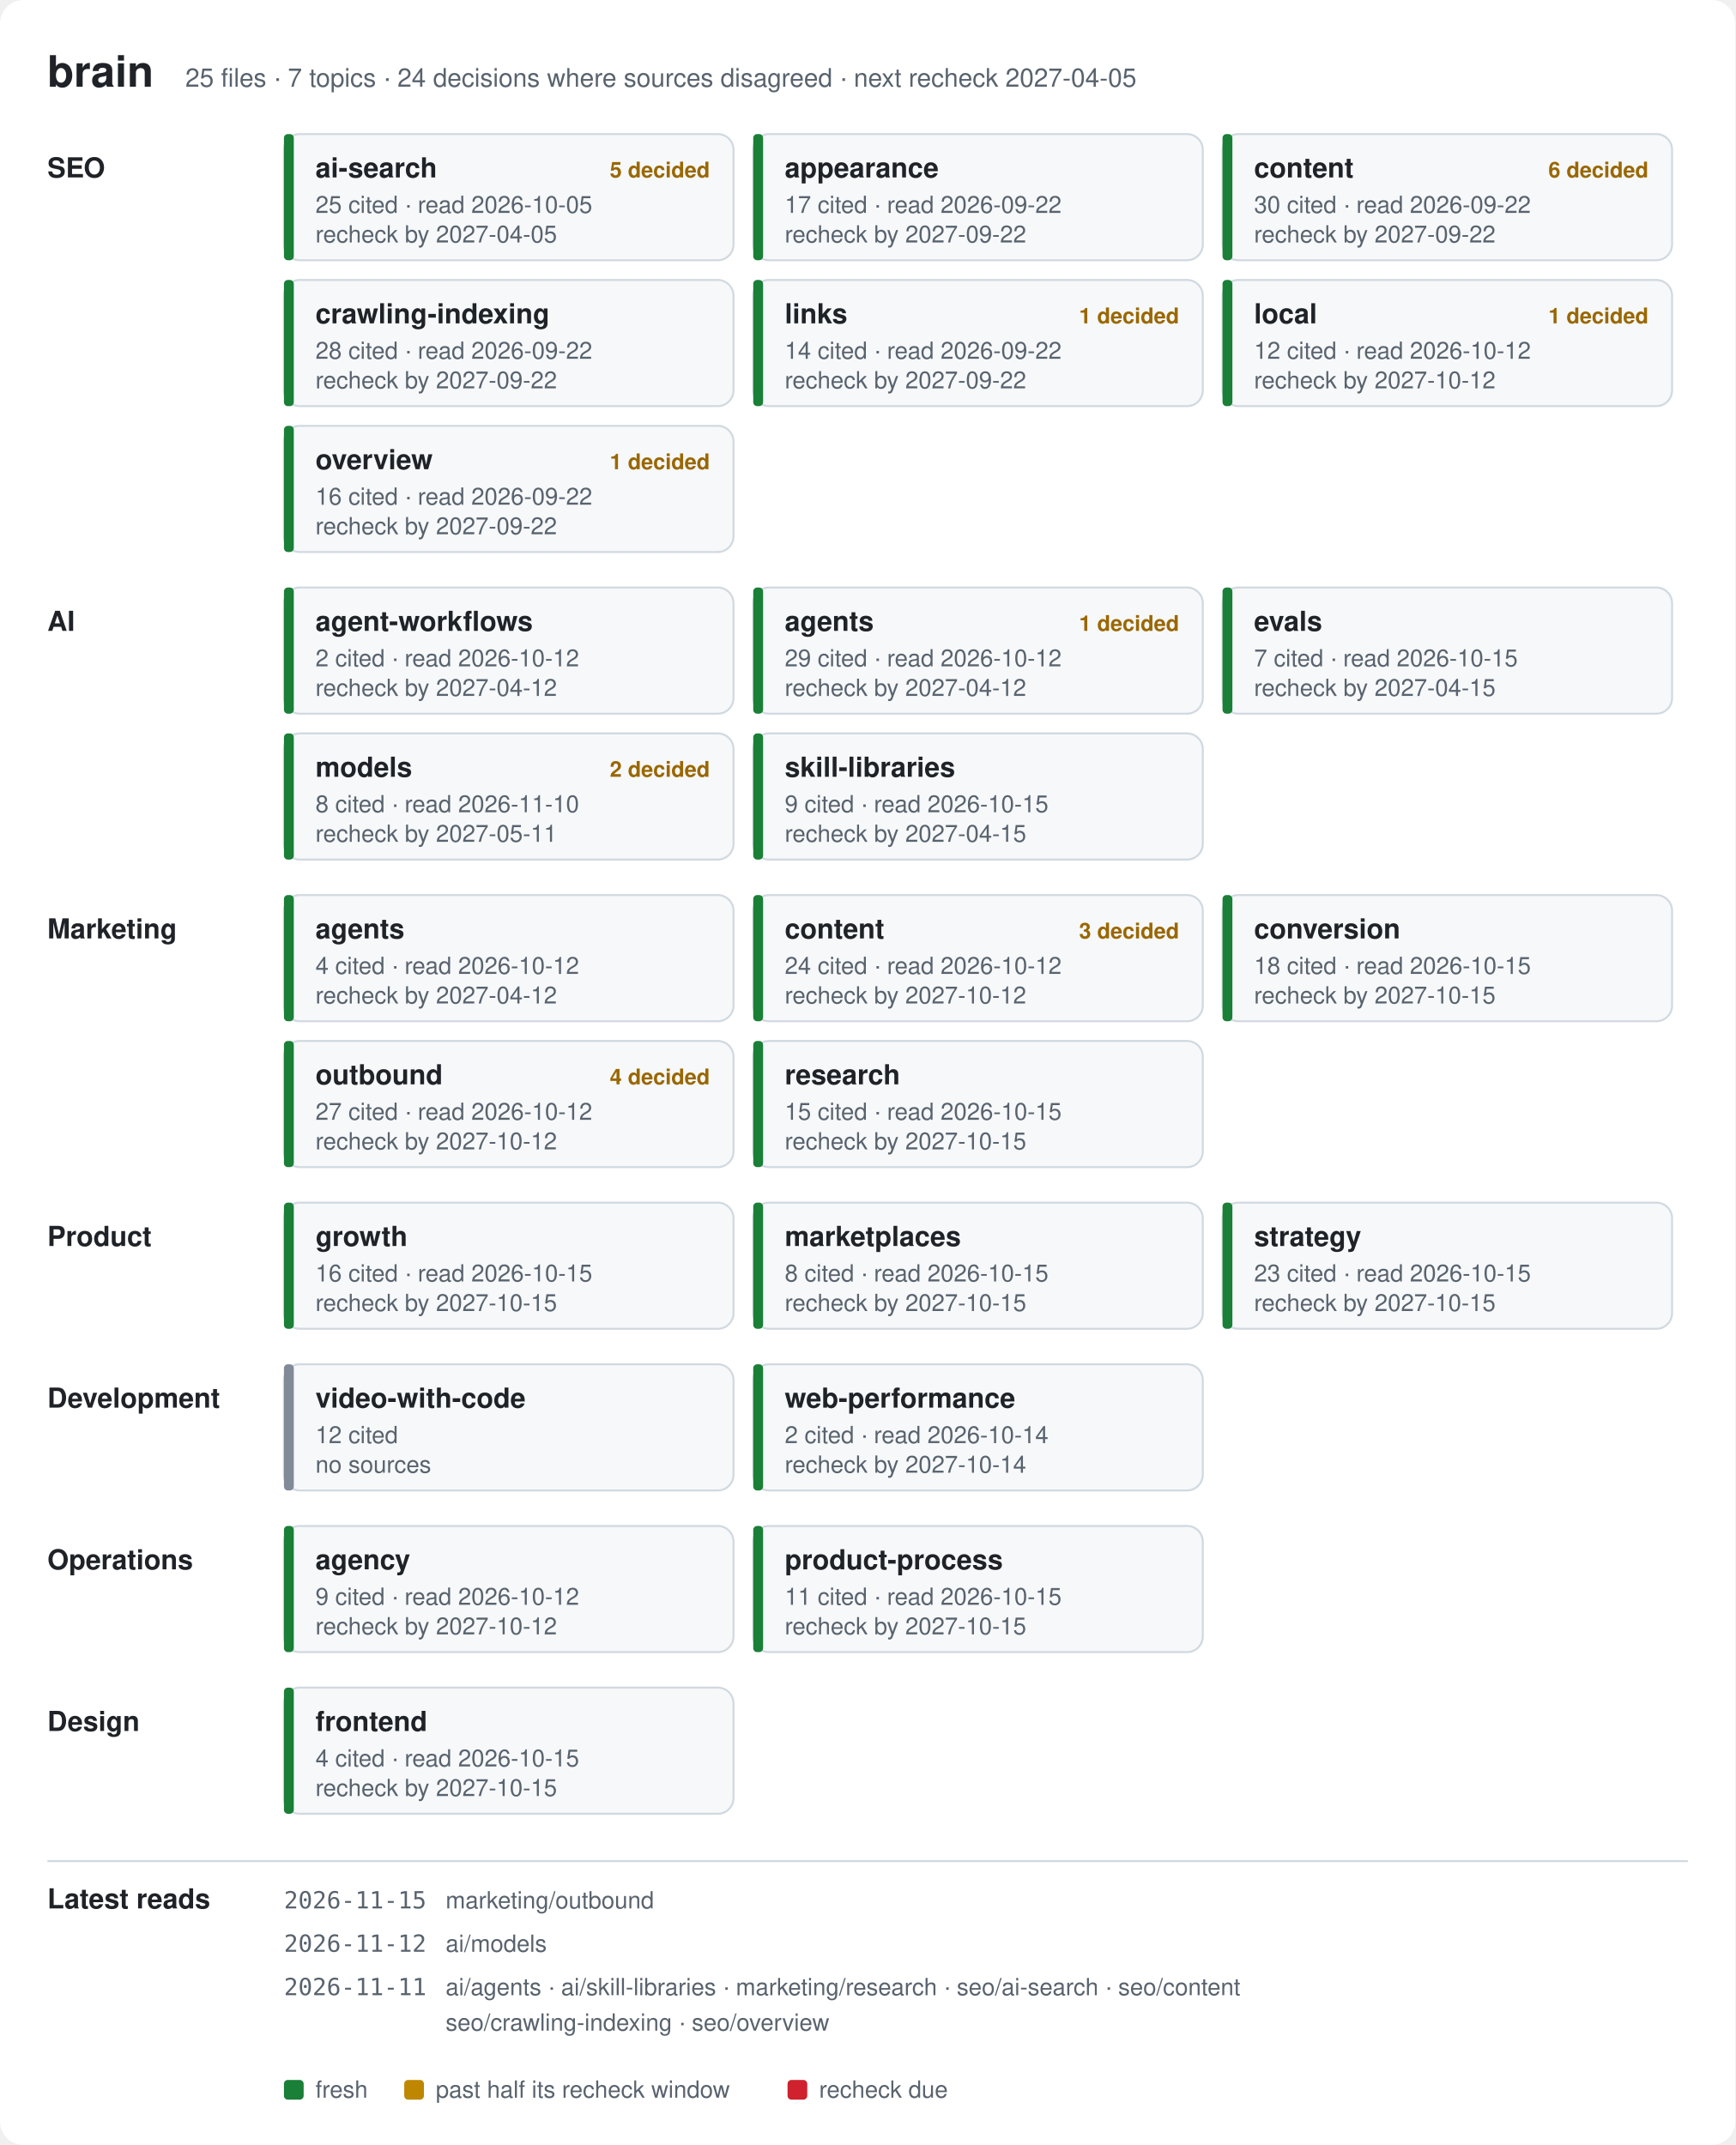
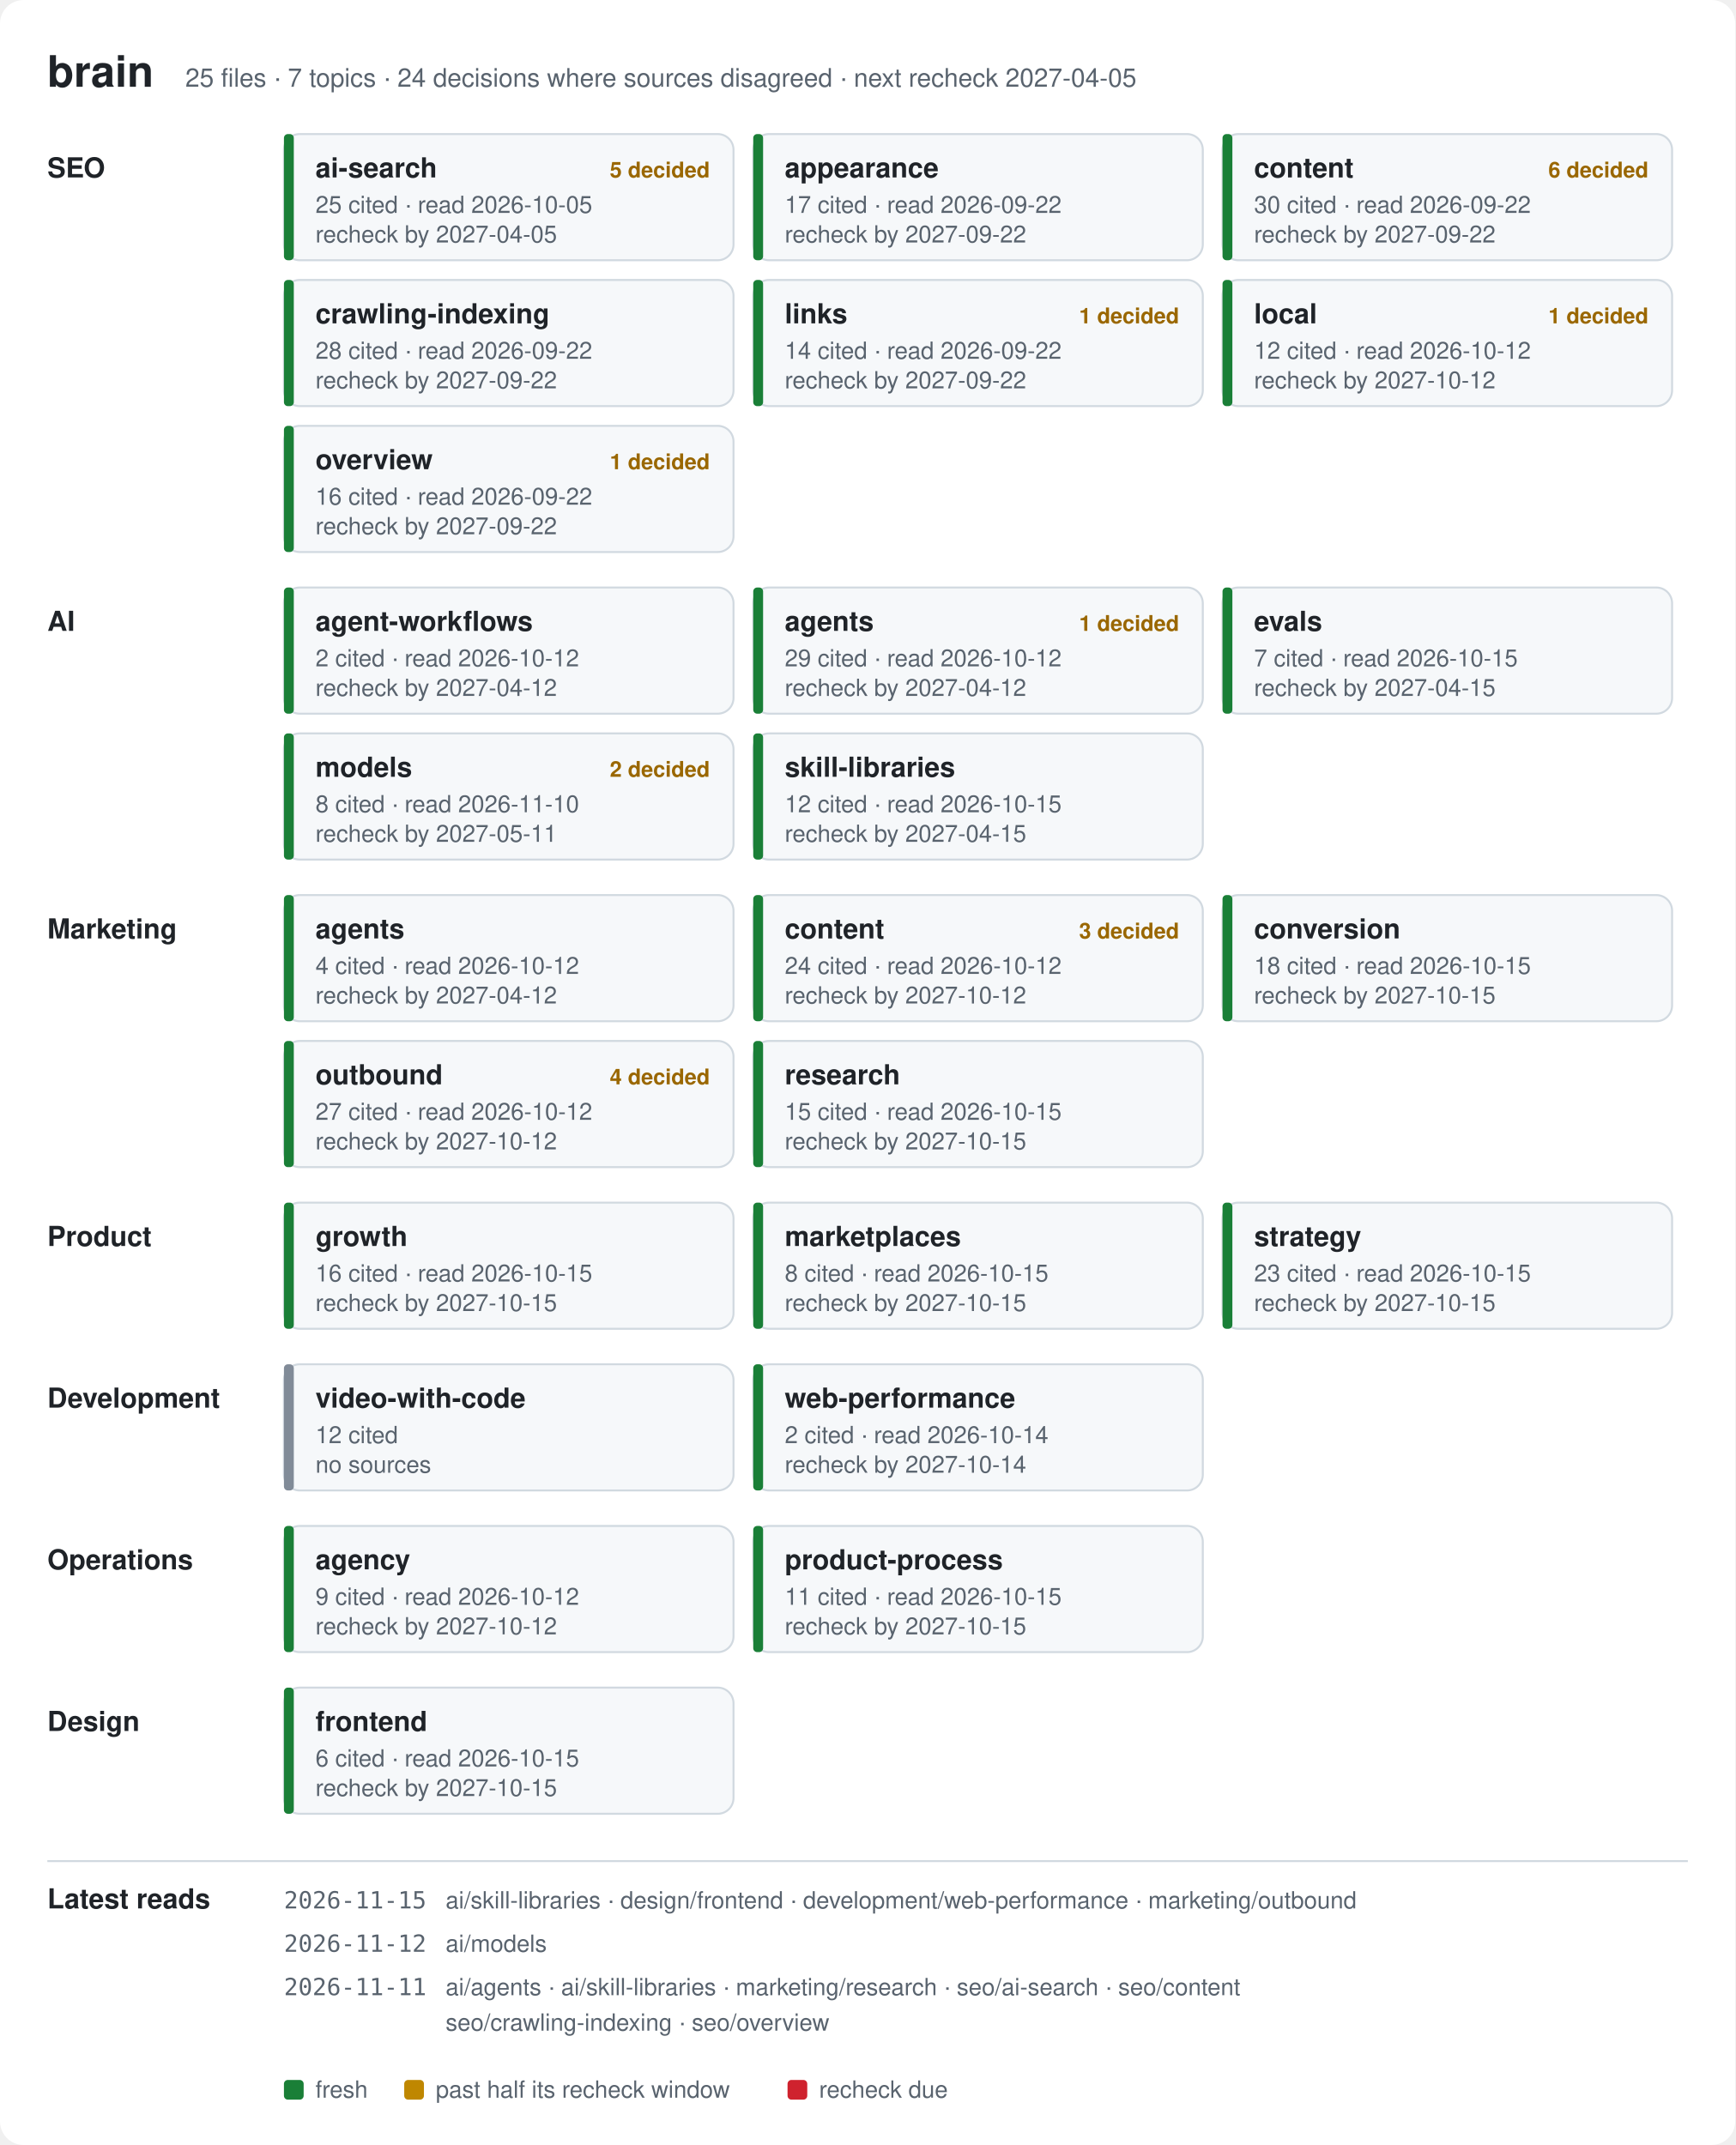
<svg xmlns="http://www.w3.org/2000/svg" width="880" height="1088" viewBox="0 0 880 1088" role="img" aria-label="Brain map: 25 files · 7 topics · 24 decisions where sources disagreed · next recheck 2027-04-05">
  <style>
    text { font-family: -apple-system, BlinkMacSystemFont, 'Segoe UI', Helvetica, Arial, sans-serif; fill: #1f2328; }
    .h1 { font-size: 22px; font-weight: 700; }
    .topic { font-size: 14px; font-weight: 600; }
    .name { font-size: 14px; font-weight: 600; }
    .small { font-size: 12px; fill: #59636e; }
    .muted { font-size: 13px; fill: #59636e; }
    .mono { font-family: ui-monospace, SFMono-Regular, Menlo, monospace; }
    .badge { font-size: 11px; font-weight: 600; fill: #9a6700; }
    .bg { fill: #ffffff; }
    .card { fill: #f6f8fa; stroke: #d1d9e0; }
    .rule { stroke: #d1d9e0; }
    .s-fresh { fill: #1a7f37; } .s-soon { fill: #bf8700; } .s-due { fill: #cf222e; } .s-none { fill: #818b98; }
    .t-soon { fill: #9a6700; } .t-due { fill: #cf222e; font-weight: 600; }
    a:hover .card { stroke: #0969da; }
    @media (prefers-color-scheme: dark) {
      text { fill: #f0f6fc; }
      .small, .muted { fill: #9198a1; }
      .badge, .t-soon { fill: #d29922; }
      .t-due { fill: #f85149; }
      .bg { fill: #0d1117; }
      .card { fill: #151b23; stroke: #3d444d; }
      .rule { stroke: #3d444d; }
      .s-fresh { fill: #3fb950; } .s-soon { fill: #d29922; } .s-due { fill: #f85149; }
      a:hover .card { stroke: #4493f8; }
    }
</style>
  <rect width="880" height="1088" rx="12" class="bg" />
  <text x="24" y="44" class="h1">brain</text>
  <text x="94" y="44" class="muted">25 files · 7 topics · 24 decisions where sources disagreed · next recheck 2027-04-05</text>
  <text x="24" y="90" class="topic">SEO</text>
  <a href="seo/ai-search.md">
    <g>
      <rect x="144" y="68" width="228" height="64" rx="8" class="card" />
      <rect x="144" y="68" width="5" height="64" rx="2" class="s-fresh" />
      <text x="160" y="90" class="name">ai-search</text>
      <text x="360" y="90" class="badge" text-anchor="end">5 decided</text>
      <text x="160" y="108" class="small">25 cited · read 2026-10-05</text>
      <text x="160" y="123" class="small t-fresh">recheck by 2027-04-05</text>
    </g>
  </a>
  <a href="seo/appearance.md">
    <g>
      <rect x="382" y="68" width="228" height="64" rx="8" class="card" />
      <rect x="382" y="68" width="5" height="64" rx="2" class="s-fresh" />
      <text x="398" y="90" class="name">appearance</text>
      <text x="398" y="108" class="small">17 cited · read 2026-09-22</text>
      <text x="398" y="123" class="small t-fresh">recheck by 2027-09-22</text>
    </g>
  </a>
  <a href="seo/content.md">
    <g>
      <rect x="620" y="68" width="228" height="64" rx="8" class="card" />
      <rect x="620" y="68" width="5" height="64" rx="2" class="s-fresh" />
      <text x="636" y="90" class="name">content</text>
      <text x="836" y="90" class="badge" text-anchor="end">6 decided</text>
      <text x="636" y="108" class="small">30 cited · read 2026-09-22</text>
      <text x="636" y="123" class="small t-fresh">recheck by 2027-09-22</text>
    </g>
  </a>
  <a href="seo/crawling-indexing.md">
    <g>
      <rect x="144" y="142" width="228" height="64" rx="8" class="card" />
      <rect x="144" y="142" width="5" height="64" rx="2" class="s-fresh" />
      <text x="160" y="164" class="name">crawling-indexing</text>
      <text x="160" y="182" class="small">28 cited · read 2026-09-22</text>
      <text x="160" y="197" class="small t-fresh">recheck by 2027-09-22</text>
    </g>
  </a>
  <a href="seo/links.md">
    <g>
      <rect x="382" y="142" width="228" height="64" rx="8" class="card" />
      <rect x="382" y="142" width="5" height="64" rx="2" class="s-fresh" />
      <text x="398" y="164" class="name">links</text>
      <text x="598" y="164" class="badge" text-anchor="end">1 decided</text>
      <text x="398" y="182" class="small">14 cited · read 2026-09-22</text>
      <text x="398" y="197" class="small t-fresh">recheck by 2027-09-22</text>
    </g>
  </a>
  <a href="seo/local.md">
    <g>
      <rect x="620" y="142" width="228" height="64" rx="8" class="card" />
      <rect x="620" y="142" width="5" height="64" rx="2" class="s-fresh" />
      <text x="636" y="164" class="name">local</text>
      <text x="836" y="164" class="badge" text-anchor="end">1 decided</text>
      <text x="636" y="182" class="small">12 cited · read 2026-10-12</text>
      <text x="636" y="197" class="small t-fresh">recheck by 2027-10-12</text>
    </g>
  </a>
  <a href="seo/overview.md">
    <g>
      <rect x="144" y="216" width="228" height="64" rx="8" class="card" />
      <rect x="144" y="216" width="5" height="64" rx="2" class="s-fresh" />
      <text x="160" y="238" class="name">overview</text>
      <text x="360" y="238" class="badge" text-anchor="end">1 decided</text>
      <text x="160" y="256" class="small">16 cited · read 2026-09-22</text>
      <text x="160" y="271" class="small t-fresh">recheck by 2027-09-22</text>
    </g>
  </a>
  <text x="24" y="320" class="topic">AI</text>
  <a href="ai/agent-workflows.md">
    <g>
      <rect x="144" y="298" width="228" height="64" rx="8" class="card" />
      <rect x="144" y="298" width="5" height="64" rx="2" class="s-fresh" />
      <text x="160" y="320" class="name">agent-workflows</text>
      <text x="160" y="338" class="small">2 cited · read 2026-10-12</text>
      <text x="160" y="353" class="small t-fresh">recheck by 2027-04-12</text>
    </g>
  </a>
  <a href="ai/agents.md">
    <g>
      <rect x="382" y="298" width="228" height="64" rx="8" class="card" />
      <rect x="382" y="298" width="5" height="64" rx="2" class="s-fresh" />
      <text x="398" y="320" class="name">agents</text>
      <text x="598" y="320" class="badge" text-anchor="end">1 decided</text>
      <text x="398" y="338" class="small">29 cited · read 2026-10-12</text>
      <text x="398" y="353" class="small t-fresh">recheck by 2027-04-12</text>
    </g>
  </a>
  <a href="ai/evals.md">
    <g>
      <rect x="620" y="298" width="228" height="64" rx="8" class="card" />
      <rect x="620" y="298" width="5" height="64" rx="2" class="s-fresh" />
      <text x="636" y="320" class="name">evals</text>
      <text x="636" y="338" class="small">7 cited · read 2026-10-15</text>
      <text x="636" y="353" class="small t-fresh">recheck by 2027-04-15</text>
    </g>
  </a>
  <a href="ai/models.md">
    <g>
      <rect x="144" y="372" width="228" height="64" rx="8" class="card" />
      <rect x="144" y="372" width="5" height="64" rx="2" class="s-fresh" />
      <text x="160" y="394" class="name">models</text>
      <text x="360" y="394" class="badge" text-anchor="end">2 decided</text>
      <text x="160" y="412" class="small">8 cited · read 2026-11-10</text>
      <text x="160" y="427" class="small t-fresh">recheck by 2027-05-11</text>
    </g>
  </a>
  <a href="ai/skill-libraries.md">
    <g>
      <rect x="382" y="372" width="228" height="64" rx="8" class="card" />
      <rect x="382" y="372" width="5" height="64" rx="2" class="s-fresh" />
      <text x="398" y="394" class="name">skill-libraries</text>
-       <text x="398" y="412" class="small">9 cited · read 2026-10-15</text>
+       <text x="398" y="412" class="small">12 cited · read 2026-10-15</text>
      <text x="398" y="427" class="small t-fresh">recheck by 2027-04-15</text>
    </g>
  </a>
  <text x="24" y="476" class="topic">Marketing</text>
  <a href="marketing/agents.md">
    <g>
      <rect x="144" y="454" width="228" height="64" rx="8" class="card" />
      <rect x="144" y="454" width="5" height="64" rx="2" class="s-fresh" />
      <text x="160" y="476" class="name">agents</text>
      <text x="160" y="494" class="small">4 cited · read 2026-10-12</text>
      <text x="160" y="509" class="small t-fresh">recheck by 2027-04-12</text>
    </g>
  </a>
  <a href="marketing/content.md">
    <g>
      <rect x="382" y="454" width="228" height="64" rx="8" class="card" />
      <rect x="382" y="454" width="5" height="64" rx="2" class="s-fresh" />
      <text x="398" y="476" class="name">content</text>
      <text x="598" y="476" class="badge" text-anchor="end">3 decided</text>
      <text x="398" y="494" class="small">24 cited · read 2026-10-12</text>
      <text x="398" y="509" class="small t-fresh">recheck by 2027-10-12</text>
    </g>
  </a>
  <a href="marketing/conversion.md">
    <g>
      <rect x="620" y="454" width="228" height="64" rx="8" class="card" />
      <rect x="620" y="454" width="5" height="64" rx="2" class="s-fresh" />
      <text x="636" y="476" class="name">conversion</text>
      <text x="636" y="494" class="small">18 cited · read 2026-10-15</text>
      <text x="636" y="509" class="small t-fresh">recheck by 2027-10-15</text>
    </g>
  </a>
  <a href="marketing/outbound.md">
    <g>
      <rect x="144" y="528" width="228" height="64" rx="8" class="card" />
      <rect x="144" y="528" width="5" height="64" rx="2" class="s-fresh" />
      <text x="160" y="550" class="name">outbound</text>
      <text x="360" y="550" class="badge" text-anchor="end">4 decided</text>
      <text x="160" y="568" class="small">27 cited · read 2026-10-12</text>
      <text x="160" y="583" class="small t-fresh">recheck by 2027-10-12</text>
    </g>
  </a>
  <a href="marketing/research.md">
    <g>
      <rect x="382" y="528" width="228" height="64" rx="8" class="card" />
      <rect x="382" y="528" width="5" height="64" rx="2" class="s-fresh" />
      <text x="398" y="550" class="name">research</text>
      <text x="398" y="568" class="small">15 cited · read 2026-10-15</text>
      <text x="398" y="583" class="small t-fresh">recheck by 2027-10-15</text>
    </g>
  </a>
  <text x="24" y="632" class="topic">Product</text>
  <a href="product/growth.md">
    <g>
      <rect x="144" y="610" width="228" height="64" rx="8" class="card" />
      <rect x="144" y="610" width="5" height="64" rx="2" class="s-fresh" />
      <text x="160" y="632" class="name">growth</text>
      <text x="160" y="650" class="small">16 cited · read 2026-10-15</text>
      <text x="160" y="665" class="small t-fresh">recheck by 2027-10-15</text>
    </g>
  </a>
  <a href="product/marketplaces.md">
    <g>
      <rect x="382" y="610" width="228" height="64" rx="8" class="card" />
      <rect x="382" y="610" width="5" height="64" rx="2" class="s-fresh" />
      <text x="398" y="632" class="name">marketplaces</text>
      <text x="398" y="650" class="small">8 cited · read 2026-10-15</text>
      <text x="398" y="665" class="small t-fresh">recheck by 2027-10-15</text>
    </g>
  </a>
  <a href="product/strategy.md">
    <g>
      <rect x="620" y="610" width="228" height="64" rx="8" class="card" />
      <rect x="620" y="610" width="5" height="64" rx="2" class="s-fresh" />
      <text x="636" y="632" class="name">strategy</text>
      <text x="636" y="650" class="small">23 cited · read 2026-10-15</text>
      <text x="636" y="665" class="small t-fresh">recheck by 2027-10-15</text>
    </g>
  </a>
  <text x="24" y="714" class="topic">Development</text>
  <a href="development/video-with-code.md">
    <g>
      <rect x="144" y="692" width="228" height="64" rx="8" class="card" />
      <rect x="144" y="692" width="5" height="64" rx="2" class="s-none" />
      <text x="160" y="714" class="name">video-with-code</text>
      <text x="160" y="732" class="small">12 cited</text>
      <text x="160" y="747" class="small t-none">no sources</text>
    </g>
  </a>
  <a href="development/web-performance.md">
    <g>
      <rect x="382" y="692" width="228" height="64" rx="8" class="card" />
      <rect x="382" y="692" width="5" height="64" rx="2" class="s-fresh" />
      <text x="398" y="714" class="name">web-performance</text>
      <text x="398" y="732" class="small">2 cited · read 2026-10-14</text>
      <text x="398" y="747" class="small t-fresh">recheck by 2027-10-14</text>
    </g>
  </a>
  <text x="24" y="796" class="topic">Operations</text>
  <a href="operations/agency.md">
    <g>
      <rect x="144" y="774" width="228" height="64" rx="8" class="card" />
      <rect x="144" y="774" width="5" height="64" rx="2" class="s-fresh" />
      <text x="160" y="796" class="name">agency</text>
      <text x="160" y="814" class="small">9 cited · read 2026-10-12</text>
      <text x="160" y="829" class="small t-fresh">recheck by 2027-10-12</text>
    </g>
  </a>
  <a href="operations/product-process.md">
    <g>
      <rect x="382" y="774" width="228" height="64" rx="8" class="card" />
      <rect x="382" y="774" width="5" height="64" rx="2" class="s-fresh" />
      <text x="398" y="796" class="name">product-process</text>
      <text x="398" y="814" class="small">11 cited · read 2026-10-15</text>
      <text x="398" y="829" class="small t-fresh">recheck by 2027-10-15</text>
    </g>
  </a>
  <text x="24" y="878" class="topic">Design</text>
  <a href="design/frontend.md">
    <g>
      <rect x="144" y="856" width="228" height="64" rx="8" class="card" />
      <rect x="144" y="856" width="5" height="64" rx="2" class="s-fresh" />
      <text x="160" y="878" class="name">frontend</text>
-       <text x="160" y="896" class="small">4 cited · read 2026-10-15</text>
+       <text x="160" y="896" class="small">6 cited · read 2026-10-15</text>
      <text x="160" y="911" class="small t-fresh">recheck by 2027-10-15</text>
    </g>
  </a>
  <line x1="24" y1="944" x2="856" y2="944" class="rule" />
  <text x="24" y="968" class="topic">Latest reads</text>
  <text x="144" y="968" class="small mono">2026-11-15</text>
-   <text x="226" y="968" class="small">marketing/outbound</text>
+   <text x="226" y="968" class="small">ai/skill-libraries · design/frontend · development/web-performance · marketing/outbound</text>
  <text x="144" y="990" class="small mono">2026-11-12</text>
  <text x="226" y="990" class="small">ai/models</text>
  <text x="144" y="1012" class="small mono">2026-11-11</text>
  <text x="226" y="1012" class="small">ai/agents · ai/skill-libraries · marketing/research · seo/ai-search · seo/content</text>
  <text x="226" y="1030" class="small">seo/crawling-indexing · seo/overview</text>
  <rect x="144" y="1055" width="10" height="10" rx="2" class="s-fresh" />
  <text x="160" y="1064" class="small">fresh</text>
  <rect x="205.0" y="1055" width="10" height="10" rx="2" class="s-soon" />
  <text x="221.0" y="1064" class="small">past half its recheck window</text>
  <rect x="399.4" y="1055" width="10" height="10" rx="2" class="s-due" />
  <text x="415.4" y="1064" class="small">recheck due</text>
</svg>
